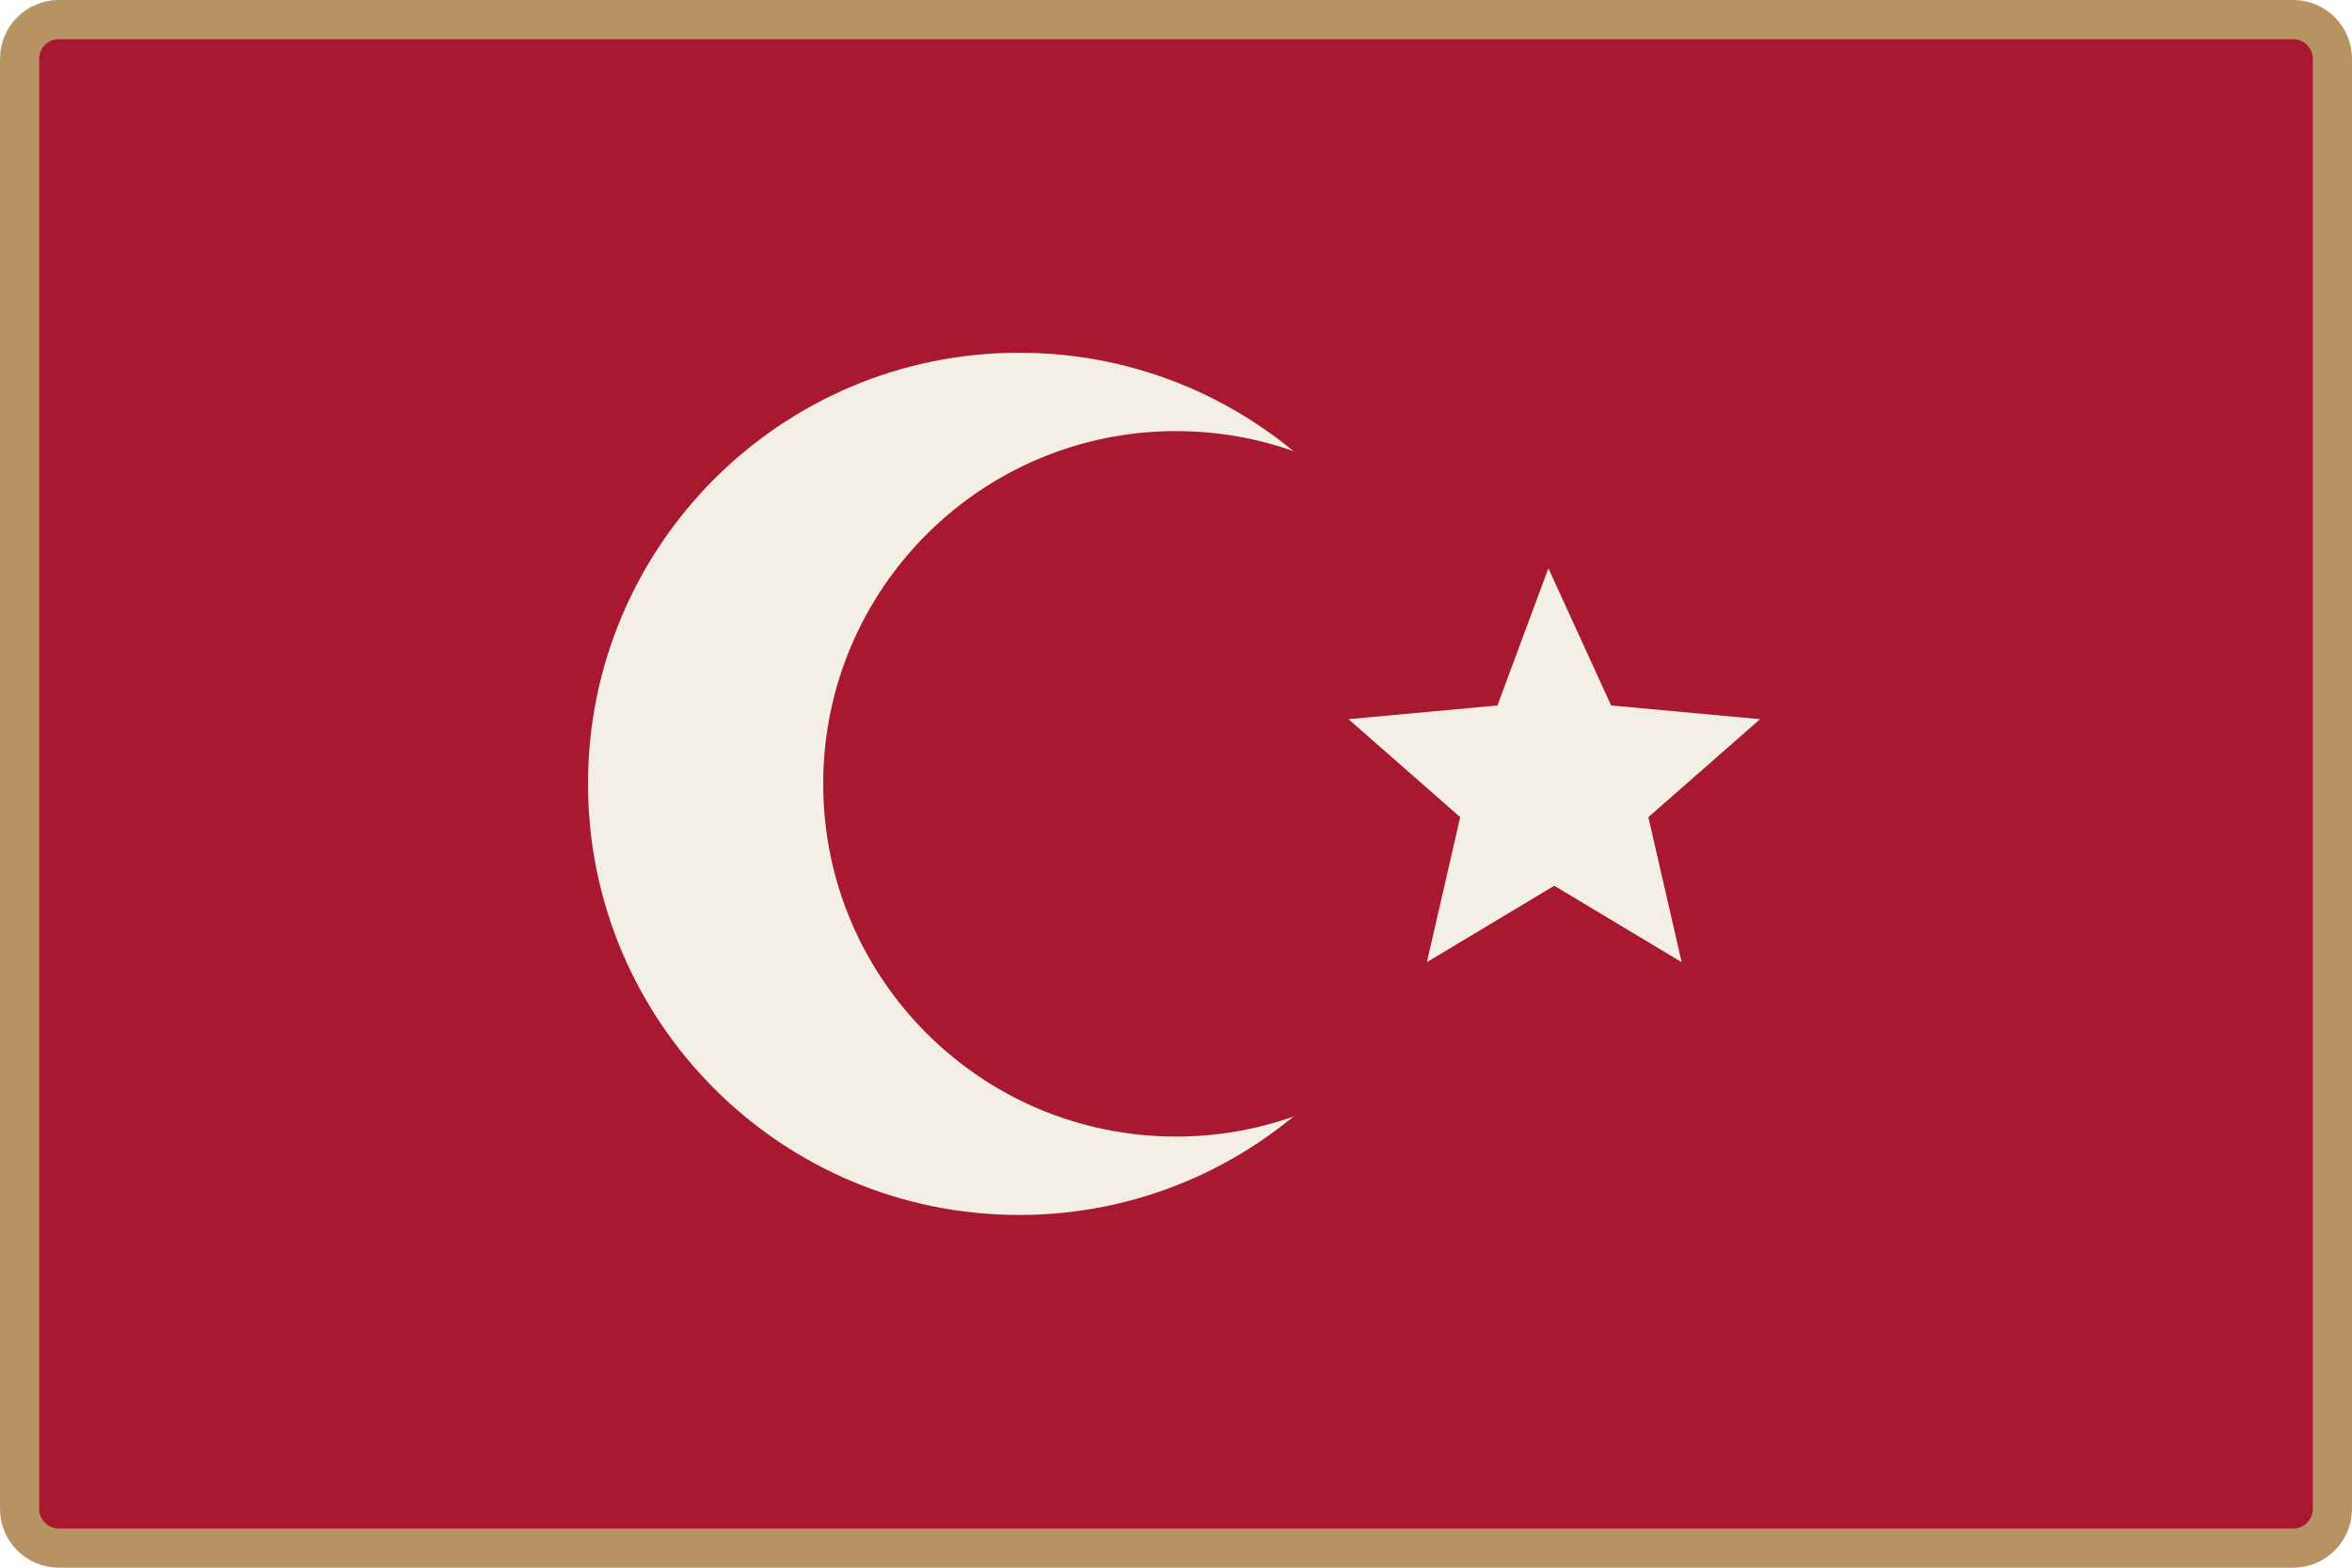
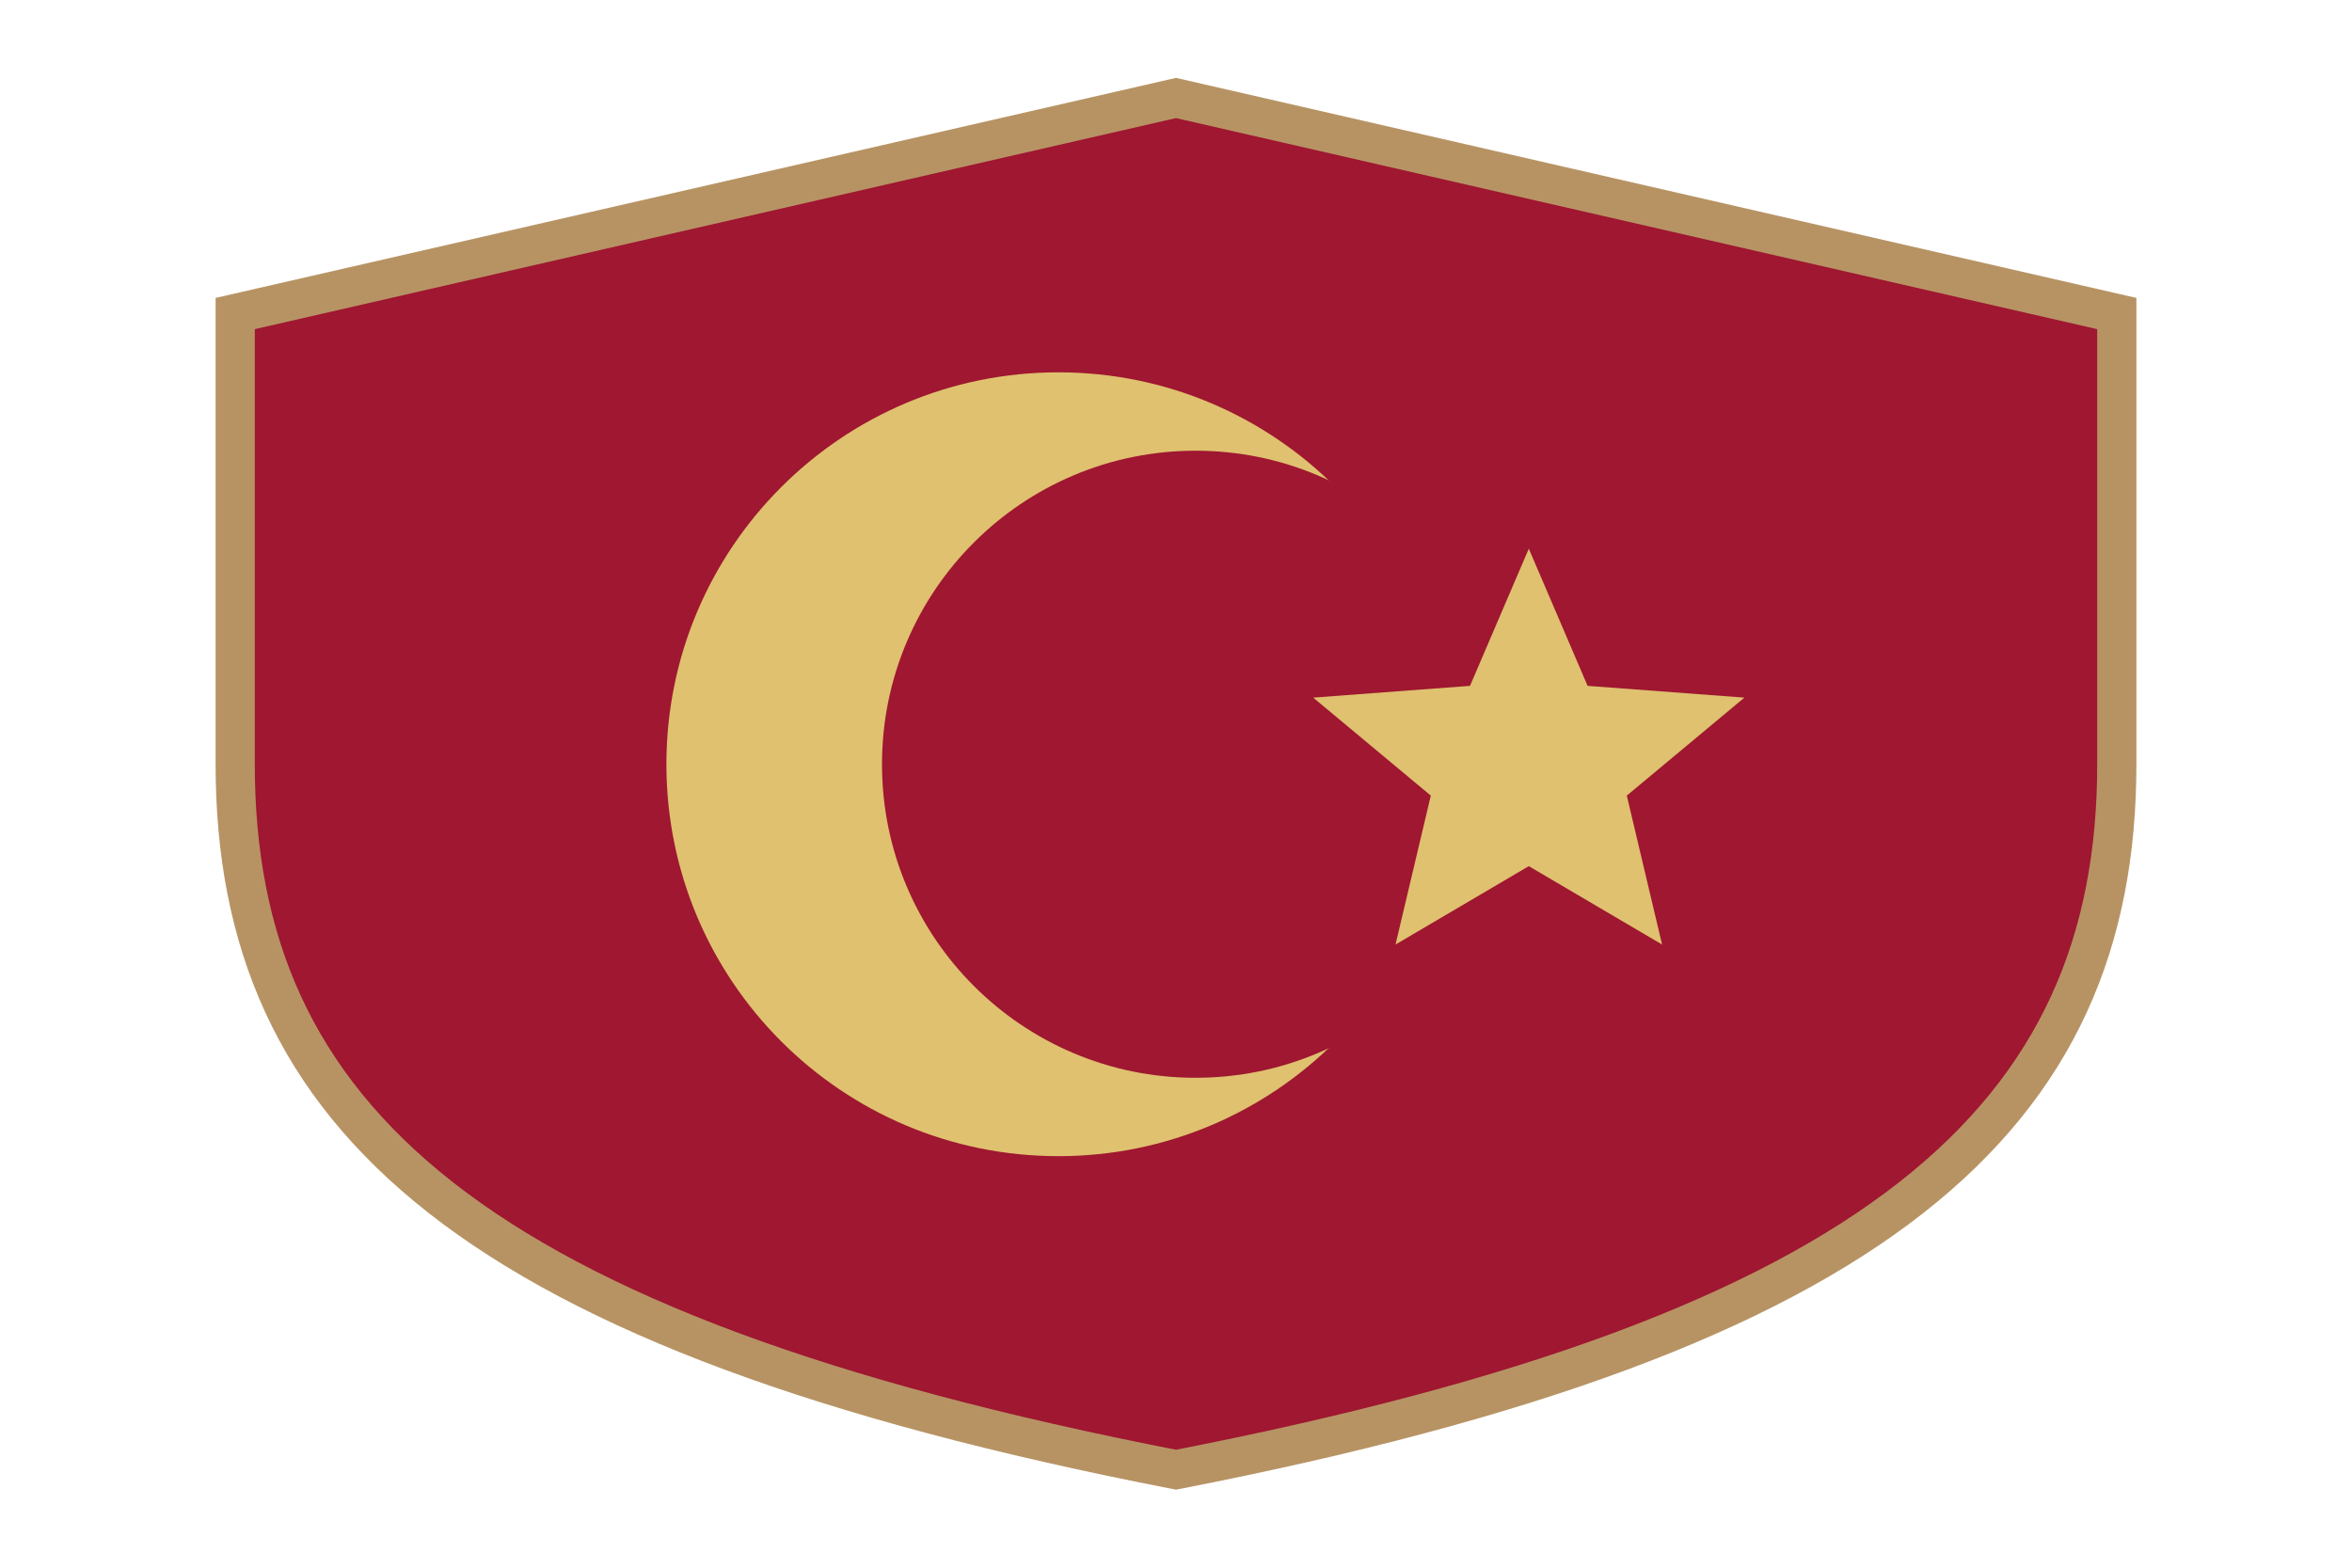
<svg xmlns="http://www.w3.org/2000/svg" viewBox="0 0 120 80">
-   <rect x="1" y="1" width="118" height="78" rx="2" fill="#a8182f" stroke="#b79364" stroke-width="2" />
-   <circle cx="52" cy="40" r="22" fill="#f4efe6" />
-   <circle cx="60" cy="40" r="18" fill="#a8182f" />
-   <path d="M79 29l3.2 7 7.6.7-5.7 5 1.7 7.4-6.5-3.9-6.5 3.9 1.7-7.4-5.7-5 7.6-.7z" fill="#f4efe6" />
+   <path d="M60 5 108 16v23c0 18-12 29-48 36C24 68 12 57 12 39V16Z" fill="#9f1730" stroke="#b79364" stroke-width="2" />
+   <circle cx="54" cy="39" r="20" fill="#dfc16f" />
+   <circle cx="61" cy="39" r="16" fill="#9f1730" />
+   <path d="m78 28 3 7 8 .6-6 5 1.8 7.6-6.8-4-6.8 4L73 40.6l-6-5 8-.6Z" fill="#dfc16f" />
</svg>
